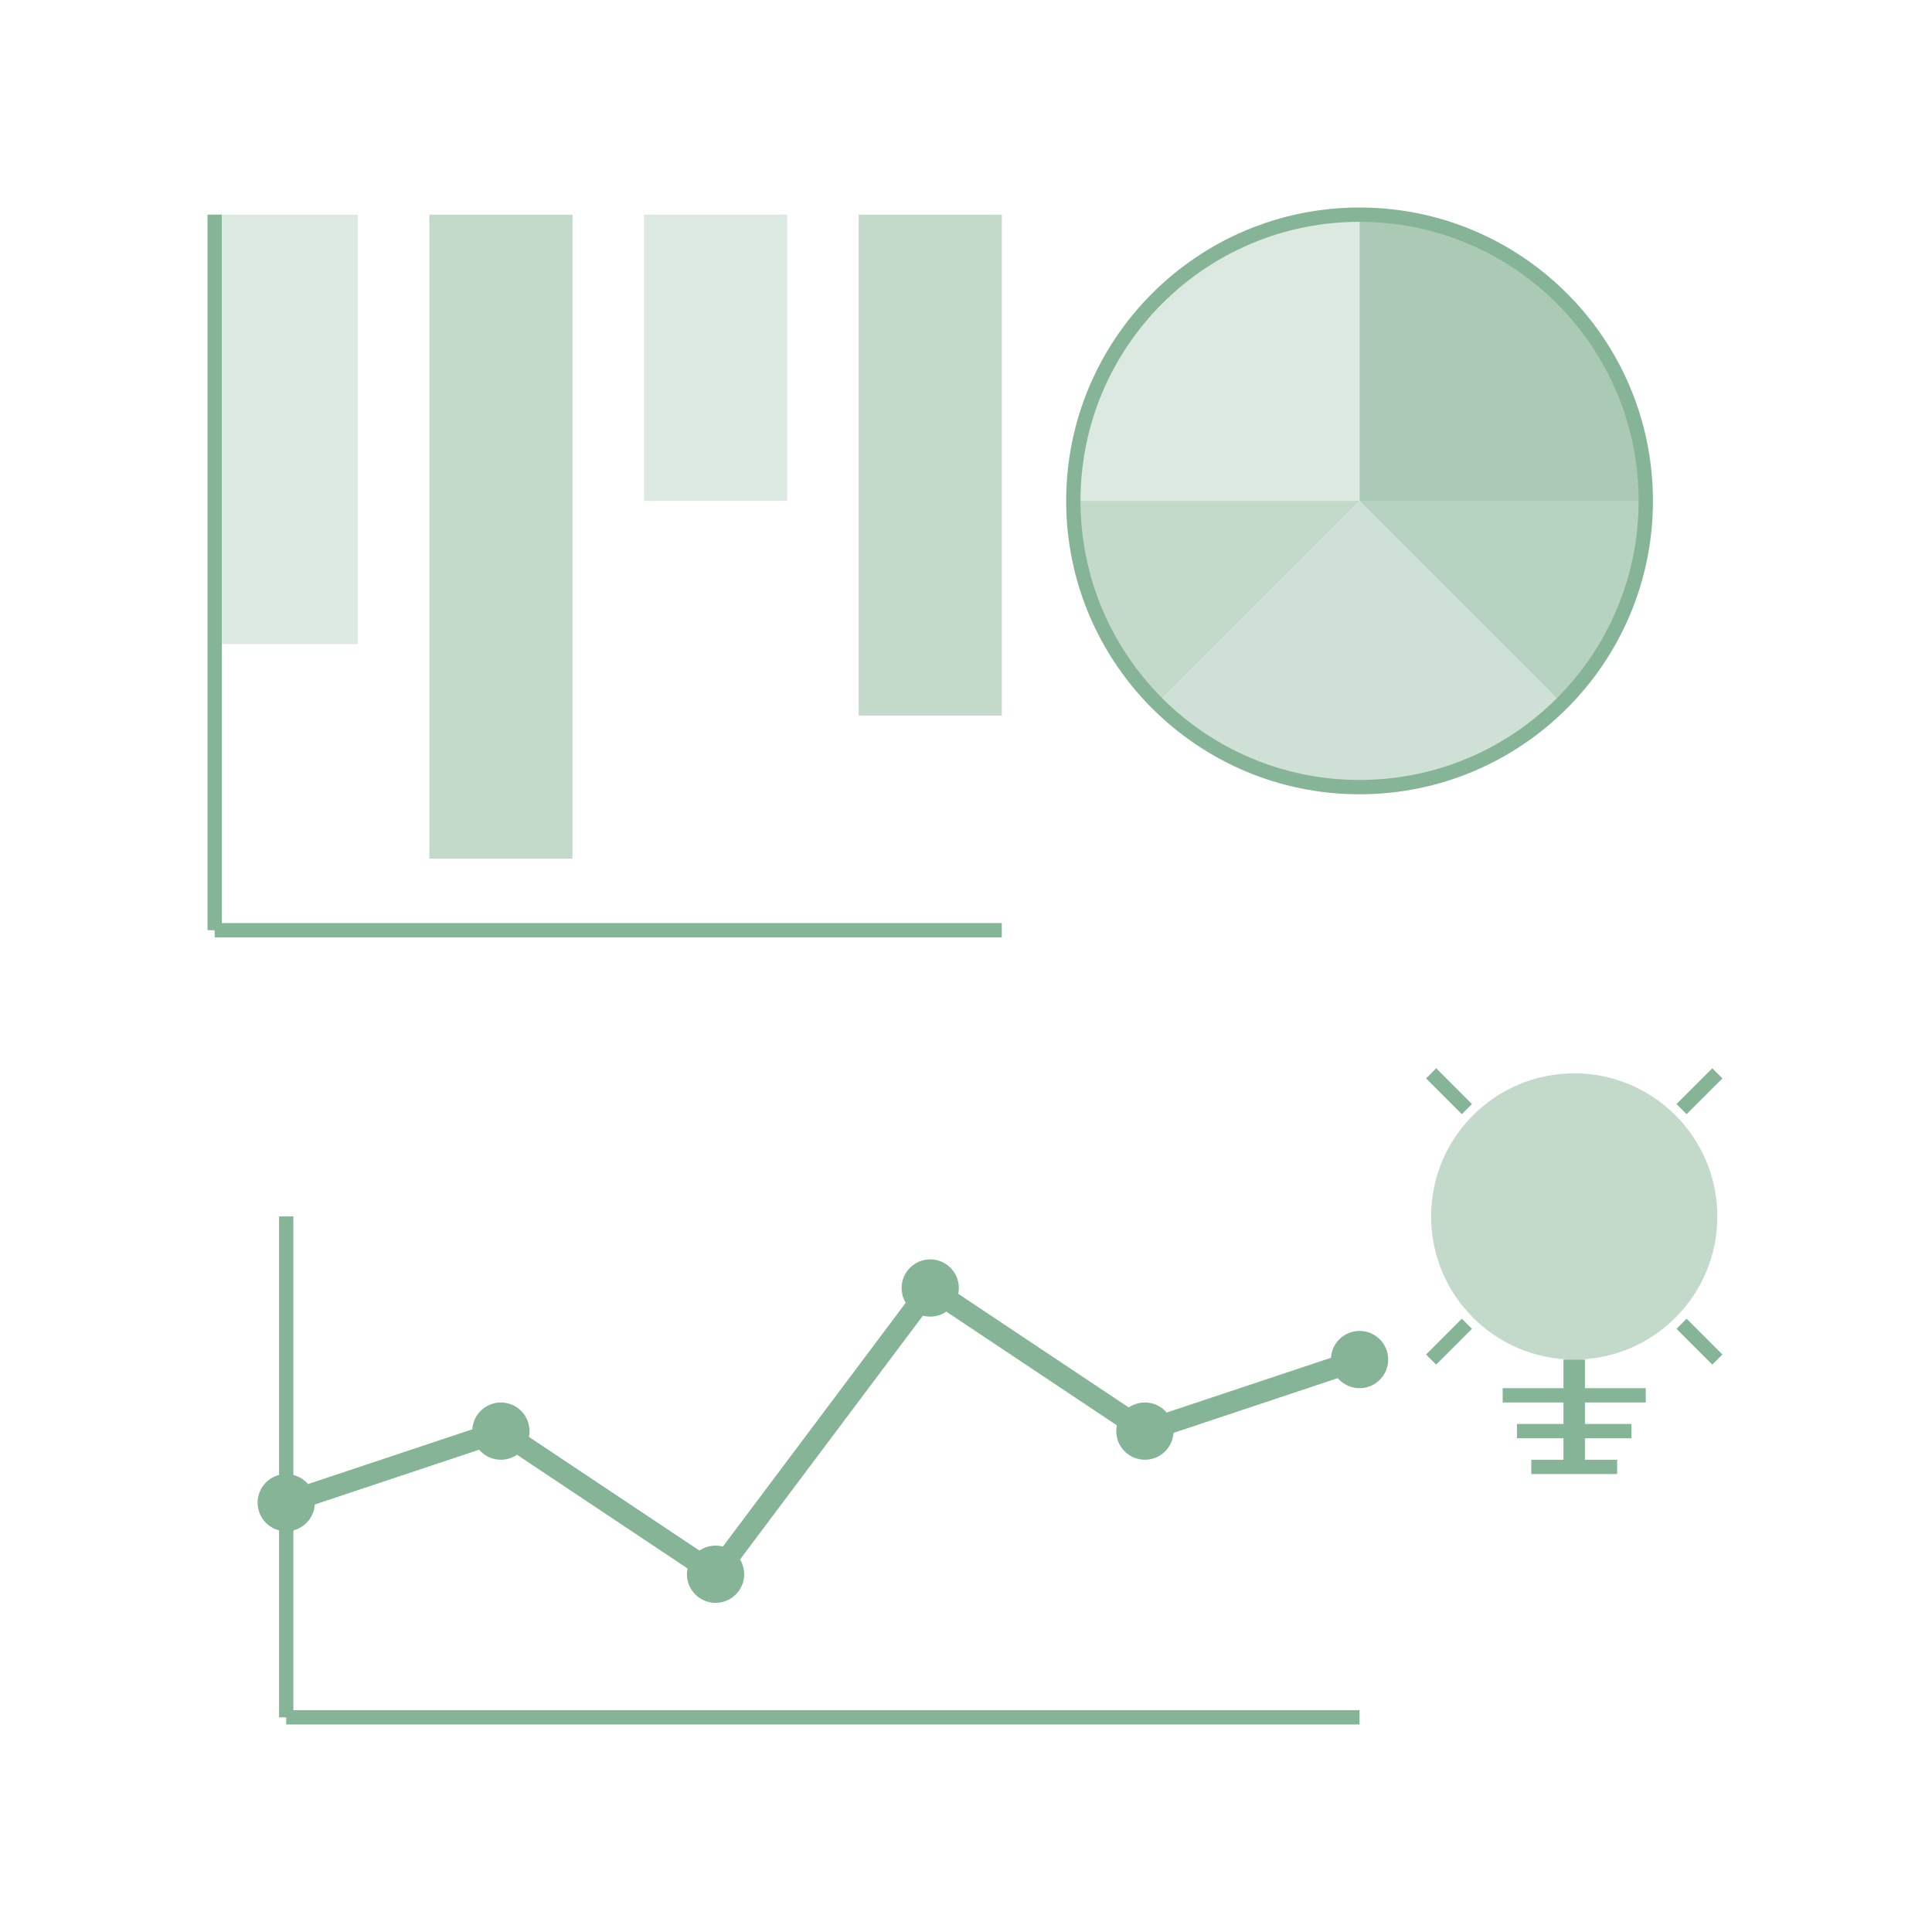
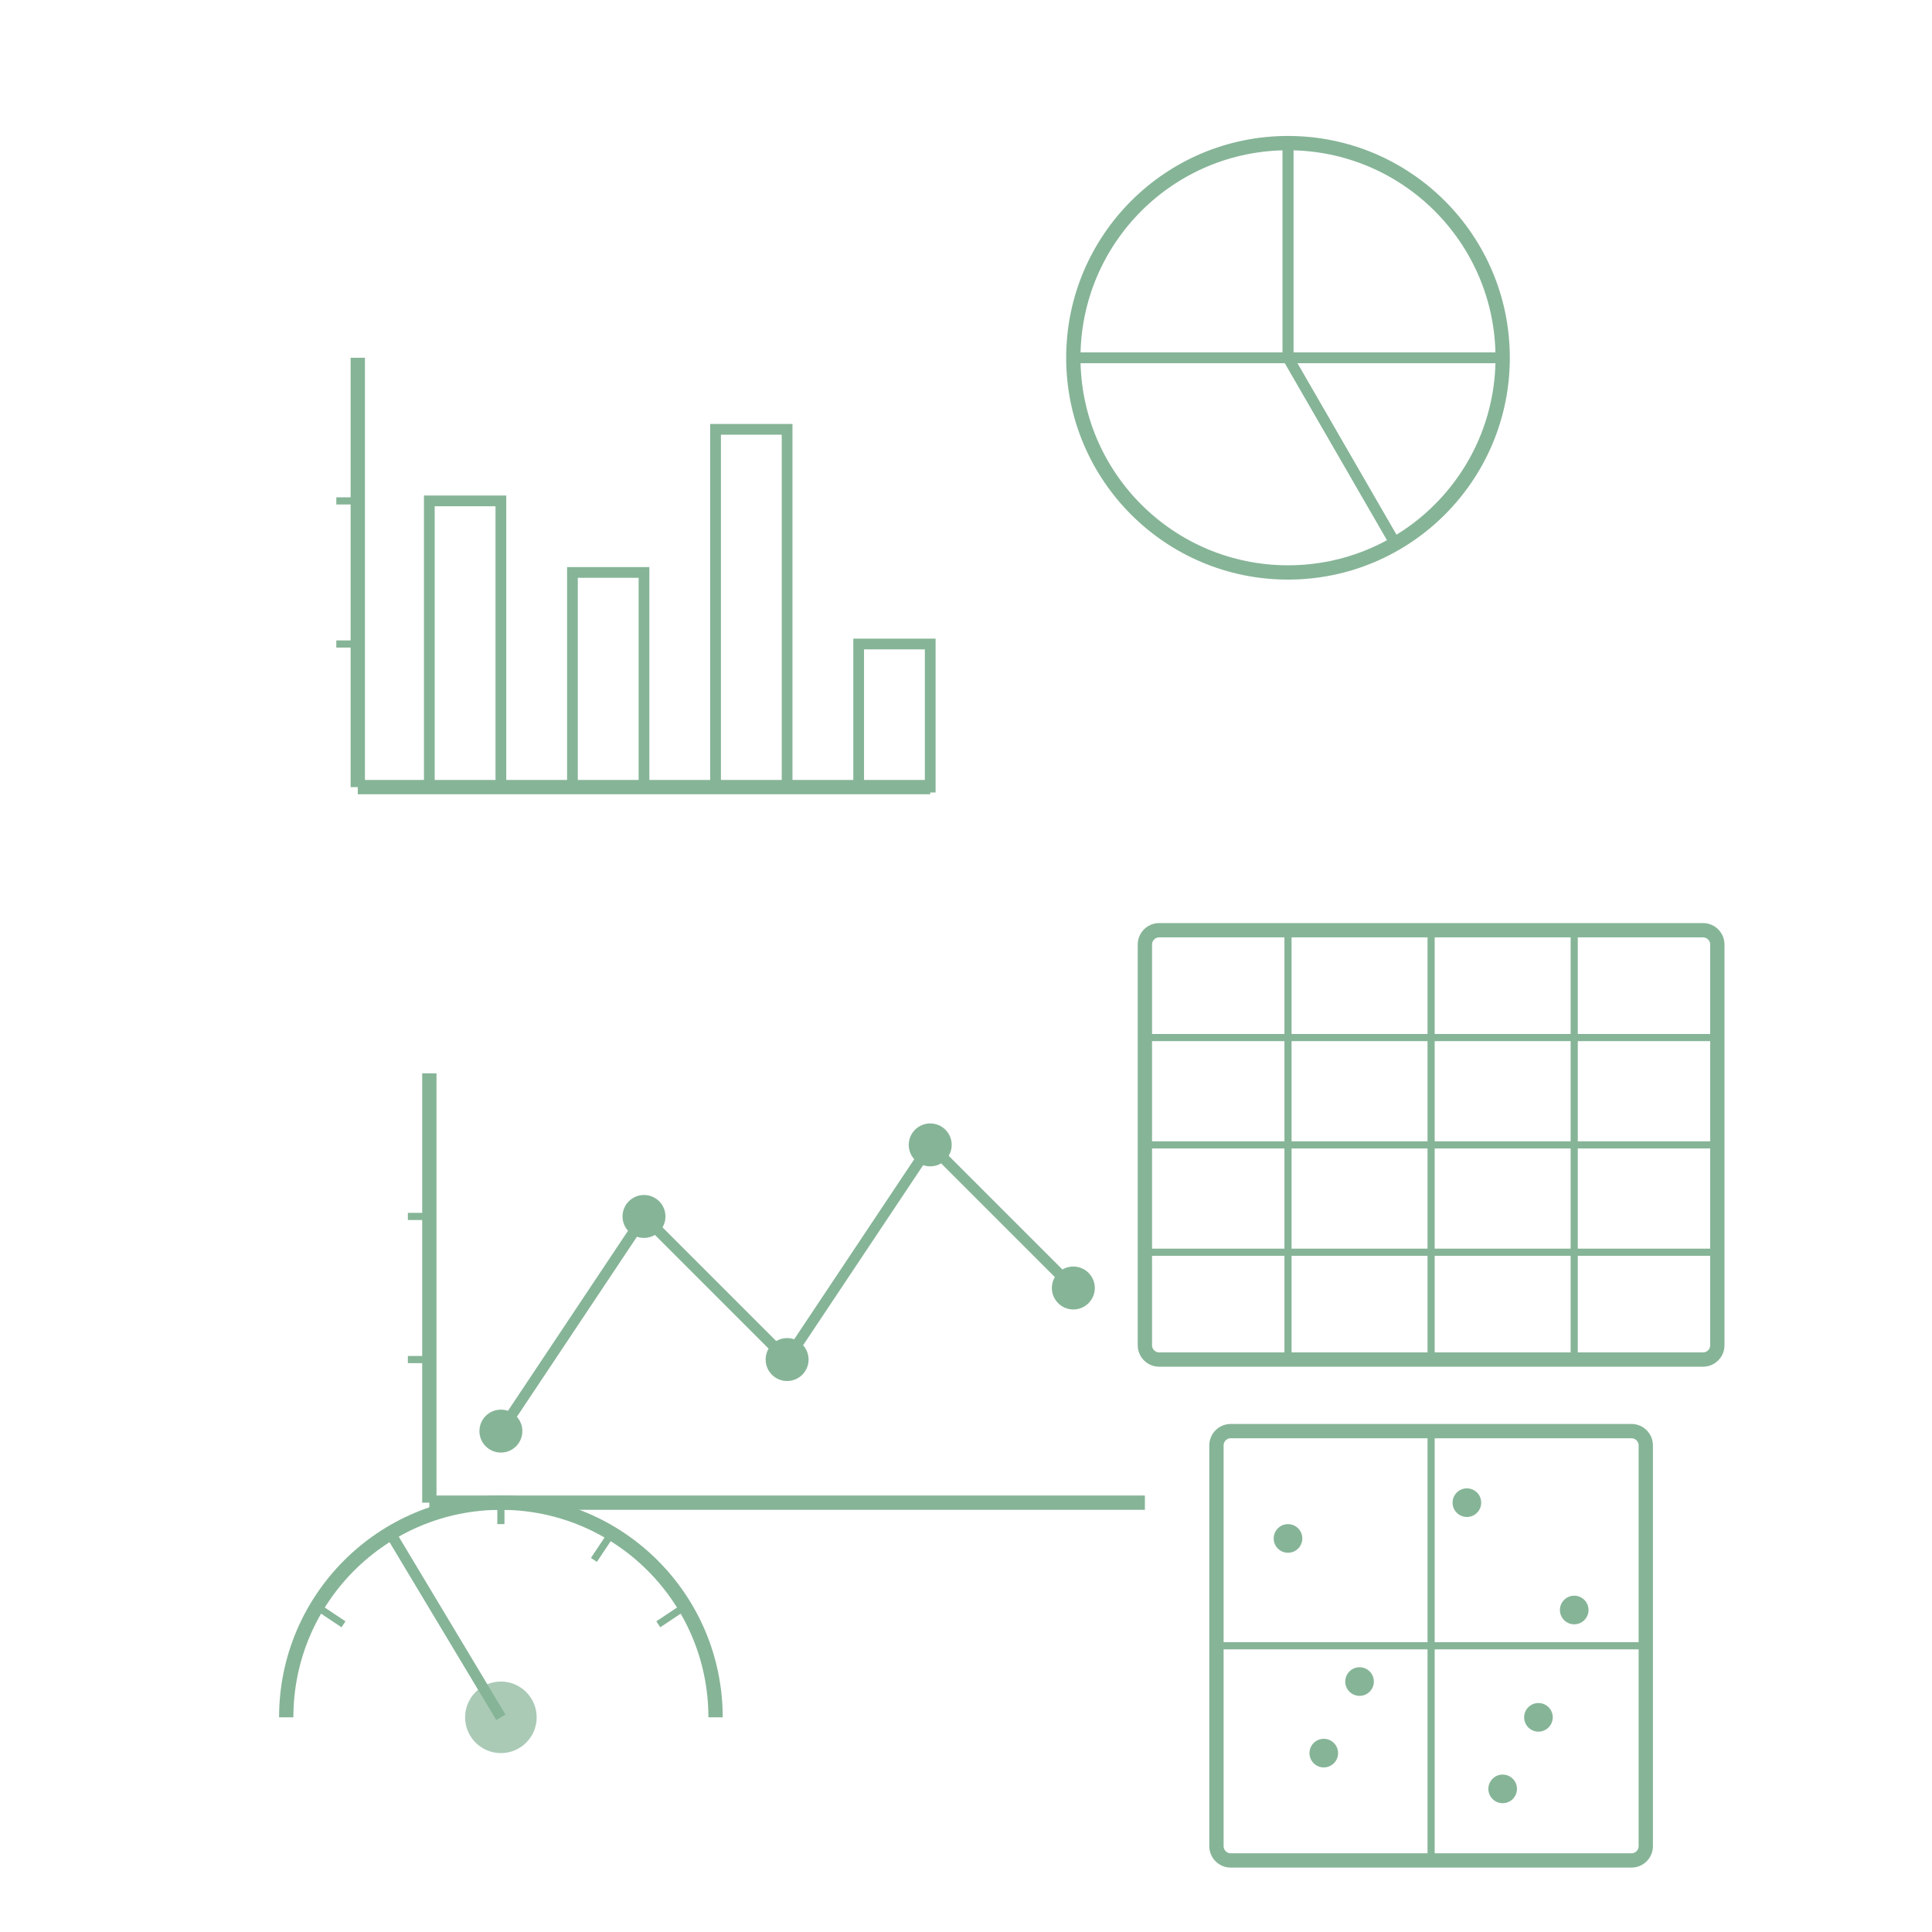
<svg xmlns="http://www.w3.org/2000/svg" width="270" height="270" viewBox="0 0 270 270" fill="none">
  <g opacity="0.5">
-     <g transform="translate(30, 30)">
-       <rect x="0" y="0" width="20" height="60" fill="#0d6a30" opacity="0.3" />
-       <rect x="30" y="0" width="20" height="90" fill="#0d6a30" opacity="0.5" />
-       <rect x="60" y="0" width="20" height="40" fill="#0d6a30" opacity="0.3" />
-       <rect x="90" y="0" width="20" height="70" fill="#0d6a30" opacity="0.5" />
-       <line x1="0" y1="100" x2="110" y2="100" stroke="#0d6a30" stroke-width="2" />
-       <line x1="0" y1="100" x2="0" y2="0" stroke="#0d6a30" stroke-width="2" />
+     <g transform="translate(50, 50)">
+       <line x1="0" y1="0" x2="0" y2="60" stroke="#0d6a30" stroke-width="2" />
+       <line x1="0" y1="60" x2="80" y2="60" stroke="#0d6a30" stroke-width="2" />
+       <rect x="10" y="20" width="10" height="40" fill="none" stroke="#0d6a30" stroke-width="1.5" />
+       <rect x="30" y="30" width="10" height="30" fill="none" stroke="#0d6a30" stroke-width="1.5" />
+       <rect x="50" y="10" width="10" height="50" fill="none" stroke="#0d6a30" stroke-width="1.5" />
+       <rect x="70" y="40" width="10" height="20" fill="none" stroke="#0d6a30" stroke-width="1.5" />
+       <line x1="0" y1="20" x2="-3" y2="20" stroke="#0d6a30" stroke-width="1" />
+       <line x1="0" y1="40" x2="-3" y2="40" stroke="#0d6a30" stroke-width="1" />
    </g>
-     <g transform="translate(190, 70)">
-       <circle cx="0" cy="0" r="40" fill="none" stroke="#0d6a30" stroke-width="2" />
-       <path d="M0,0 L40,0 A40,40 0 0,1 28,28 Z" fill="#0d6a30" opacity="0.6" />
-       <path d="M0,0 L28,28 A40,40 0 0,1 -28,28 Z" fill="#0d6a30" opacity="0.4" />
-       <path d="M0,0 L-28,28 A40,40 0 0,1 -40,0 Z" fill="#0d6a30" opacity="0.5" />
-       <path d="M0,0 L-40,0 A40,40 0 0,1 0,-40 Z" fill="#0d6a30" opacity="0.3" />
-       <path d="M0,0 L0,-40 A40,40 0 0,1 40,0 Z" fill="#0d6a30" opacity="0.7" />
+     <g transform="translate(180, 50)">
+       <circle cx="0" cy="0" r="30" fill="none" stroke="#0d6a30" stroke-width="2" />
+       <path d="M0,0 L30,0 A30,30 0 0,1 15,25.98 Z" fill="none" stroke="#0d6a30" stroke-width="1.5" />
+       <path d="M0,0 L15,25.98 A30,30 0 0,1 -30,0 Z" fill="none" stroke="#0d6a30" stroke-width="1.5" />
+       <path d="M0,0 L-30,0 A30,30 0 0,1 0,-30 Z" fill="none" stroke="#0d6a30" stroke-width="1.5" />
+       <path d="M0,0 L0,-30 A30,30 0 0,1 30,0 Z" fill="none" stroke="#0d6a30" stroke-width="1.5" />
    </g>
-     <g transform="translate(40, 170)">
-       <polyline points="0,40 30,30 60,50 90,10 120,30 150,20" fill="none" stroke="#0d6a30" stroke-width="3" />
-       <circle cx="0" cy="40" r="4" fill="#0d6a30" />
-       <circle cx="30" cy="30" r="4" fill="#0d6a30" />
-       <circle cx="60" cy="50" r="4" fill="#0d6a30" />
-       <circle cx="90" cy="10" r="4" fill="#0d6a30" />
-       <circle cx="120" cy="30" r="4" fill="#0d6a30" />
-       <circle cx="150" cy="20" r="4" fill="#0d6a30" />
-       <line x1="0" y1="70" x2="150" y2="70" stroke="#0d6a30" stroke-width="2" />
-       <line x1="0" y1="70" x2="0" y2="0" stroke="#0d6a30" stroke-width="2" />
+     <g transform="translate(60, 150)">
+       <line x1="0" y1="0" x2="0" y2="60" stroke="#0d6a30" stroke-width="2" />
+       <line x1="0" y1="60" x2="100" y2="60" stroke="#0d6a30" stroke-width="2" />
+       <path d="M10,50 L30,20 L50,40 L70,10 L90,30" fill="none" stroke="#0d6a30" stroke-width="1.5" />
+       <circle cx="10" cy="50" r="3" fill="#0d6a30" />
+       <circle cx="30" cy="20" r="3" fill="#0d6a30" />
+       <circle cx="50" cy="40" r="3" fill="#0d6a30" />
+       <circle cx="70" cy="10" r="3" fill="#0d6a30" />
+       <circle cx="90" cy="30" r="3" fill="#0d6a30" />
+       <line x1="0" y1="20" x2="-3" y2="20" stroke="#0d6a30" stroke-width="1" />
+       <line x1="0" y1="40" x2="-3" y2="40" stroke="#0d6a30" stroke-width="1" />
    </g>
-     <g transform="translate(220, 170)">
-       <circle cx="0" cy="0" r="20" fill="#0d6a30" opacity="0.5" />
-       <path d="M0,20 L0,35" stroke="#0d6a30" stroke-width="3" />
-       <path d="M-10,25 L10,25" stroke="#0d6a30" stroke-width="2" />
-       <path d="M-8,30 L8,30" stroke="#0d6a30" stroke-width="2" />
-       <path d="M-6,35 L6,35" stroke="#0d6a30" stroke-width="2" />
-       <path d="M-15,-15 L-20,-20 M15,-15 L20,-20 M-15,15 L-20,20 M15,15 L20,20" stroke="#0d6a30" stroke-width="2" />
+     <g transform="translate(200, 150)">
+       <rect x="-40" y="-20" width="80" height="60" rx="2" fill="none" stroke="#0d6a30" stroke-width="2" />
+       <line x1="-40" y1="-5" x2="40" y2="-5" stroke="#0d6a30" stroke-width="1" />
+       <line x1="-40" y1="10" x2="40" y2="10" stroke="#0d6a30" stroke-width="1" />
+       <line x1="-40" y1="25" x2="40" y2="25" stroke="#0d6a30" stroke-width="1" />
+       <line x1="-20" y1="-20" x2="-20" y2="40" stroke="#0d6a30" stroke-width="1" />
+       <line x1="0" y1="-20" x2="0" y2="40" stroke="#0d6a30" stroke-width="1" />
+       <line x1="20" y1="-20" x2="20" y2="40" stroke="#0d6a30" stroke-width="1" />
+     </g>
+     <g transform="translate(70, 240)">
+       <path d="M-30,0 A30,30 0 0,1 30,0" fill="none" stroke="#0d6a30" stroke-width="2" />
+       <path d="M0,0 L-15,-25" stroke="#0d6a30" stroke-width="1.5" />
+       <circle cx="0" cy="0" r="5" fill="#0d6a30" opacity="0.7" />
+       <path d="M-25,-15 L-22,-13 M-15,-25 L-13,-22 M0,-30 L0,-27 M15,-25 L13,-22 M25,-15 L22,-13" stroke="#0d6a30" stroke-width="1" />
+     </g>
+     <g transform="translate(200, 230)">
+       <rect x="-30" y="-30" width="60" height="60" rx="2" fill="none" stroke="#0d6a30" stroke-width="2" />
+       <line x1="-30" y1="0" x2="30" y2="0" stroke="#0d6a30" stroke-width="1" />
+       <line x1="0" y1="-30" x2="0" y2="30" stroke="#0d6a30" stroke-width="1" />
+       <circle cx="-20" cy="-15" r="2" fill="#0d6a30" />
+       <circle cx="-10" cy="5" r="2" fill="#0d6a30" />
+       <circle cx="5" cy="-20" r="2" fill="#0d6a30" />
+       <circle cx="15" cy="10" r="2" fill="#0d6a30" />
+       <circle cx="20" cy="-5" r="2" fill="#0d6a30" />
+       <circle cx="-15" cy="15" r="2" fill="#0d6a30" />
+       <circle cx="10" cy="20" r="2" fill="#0d6a30" />
    </g>
  </g>
</svg>
